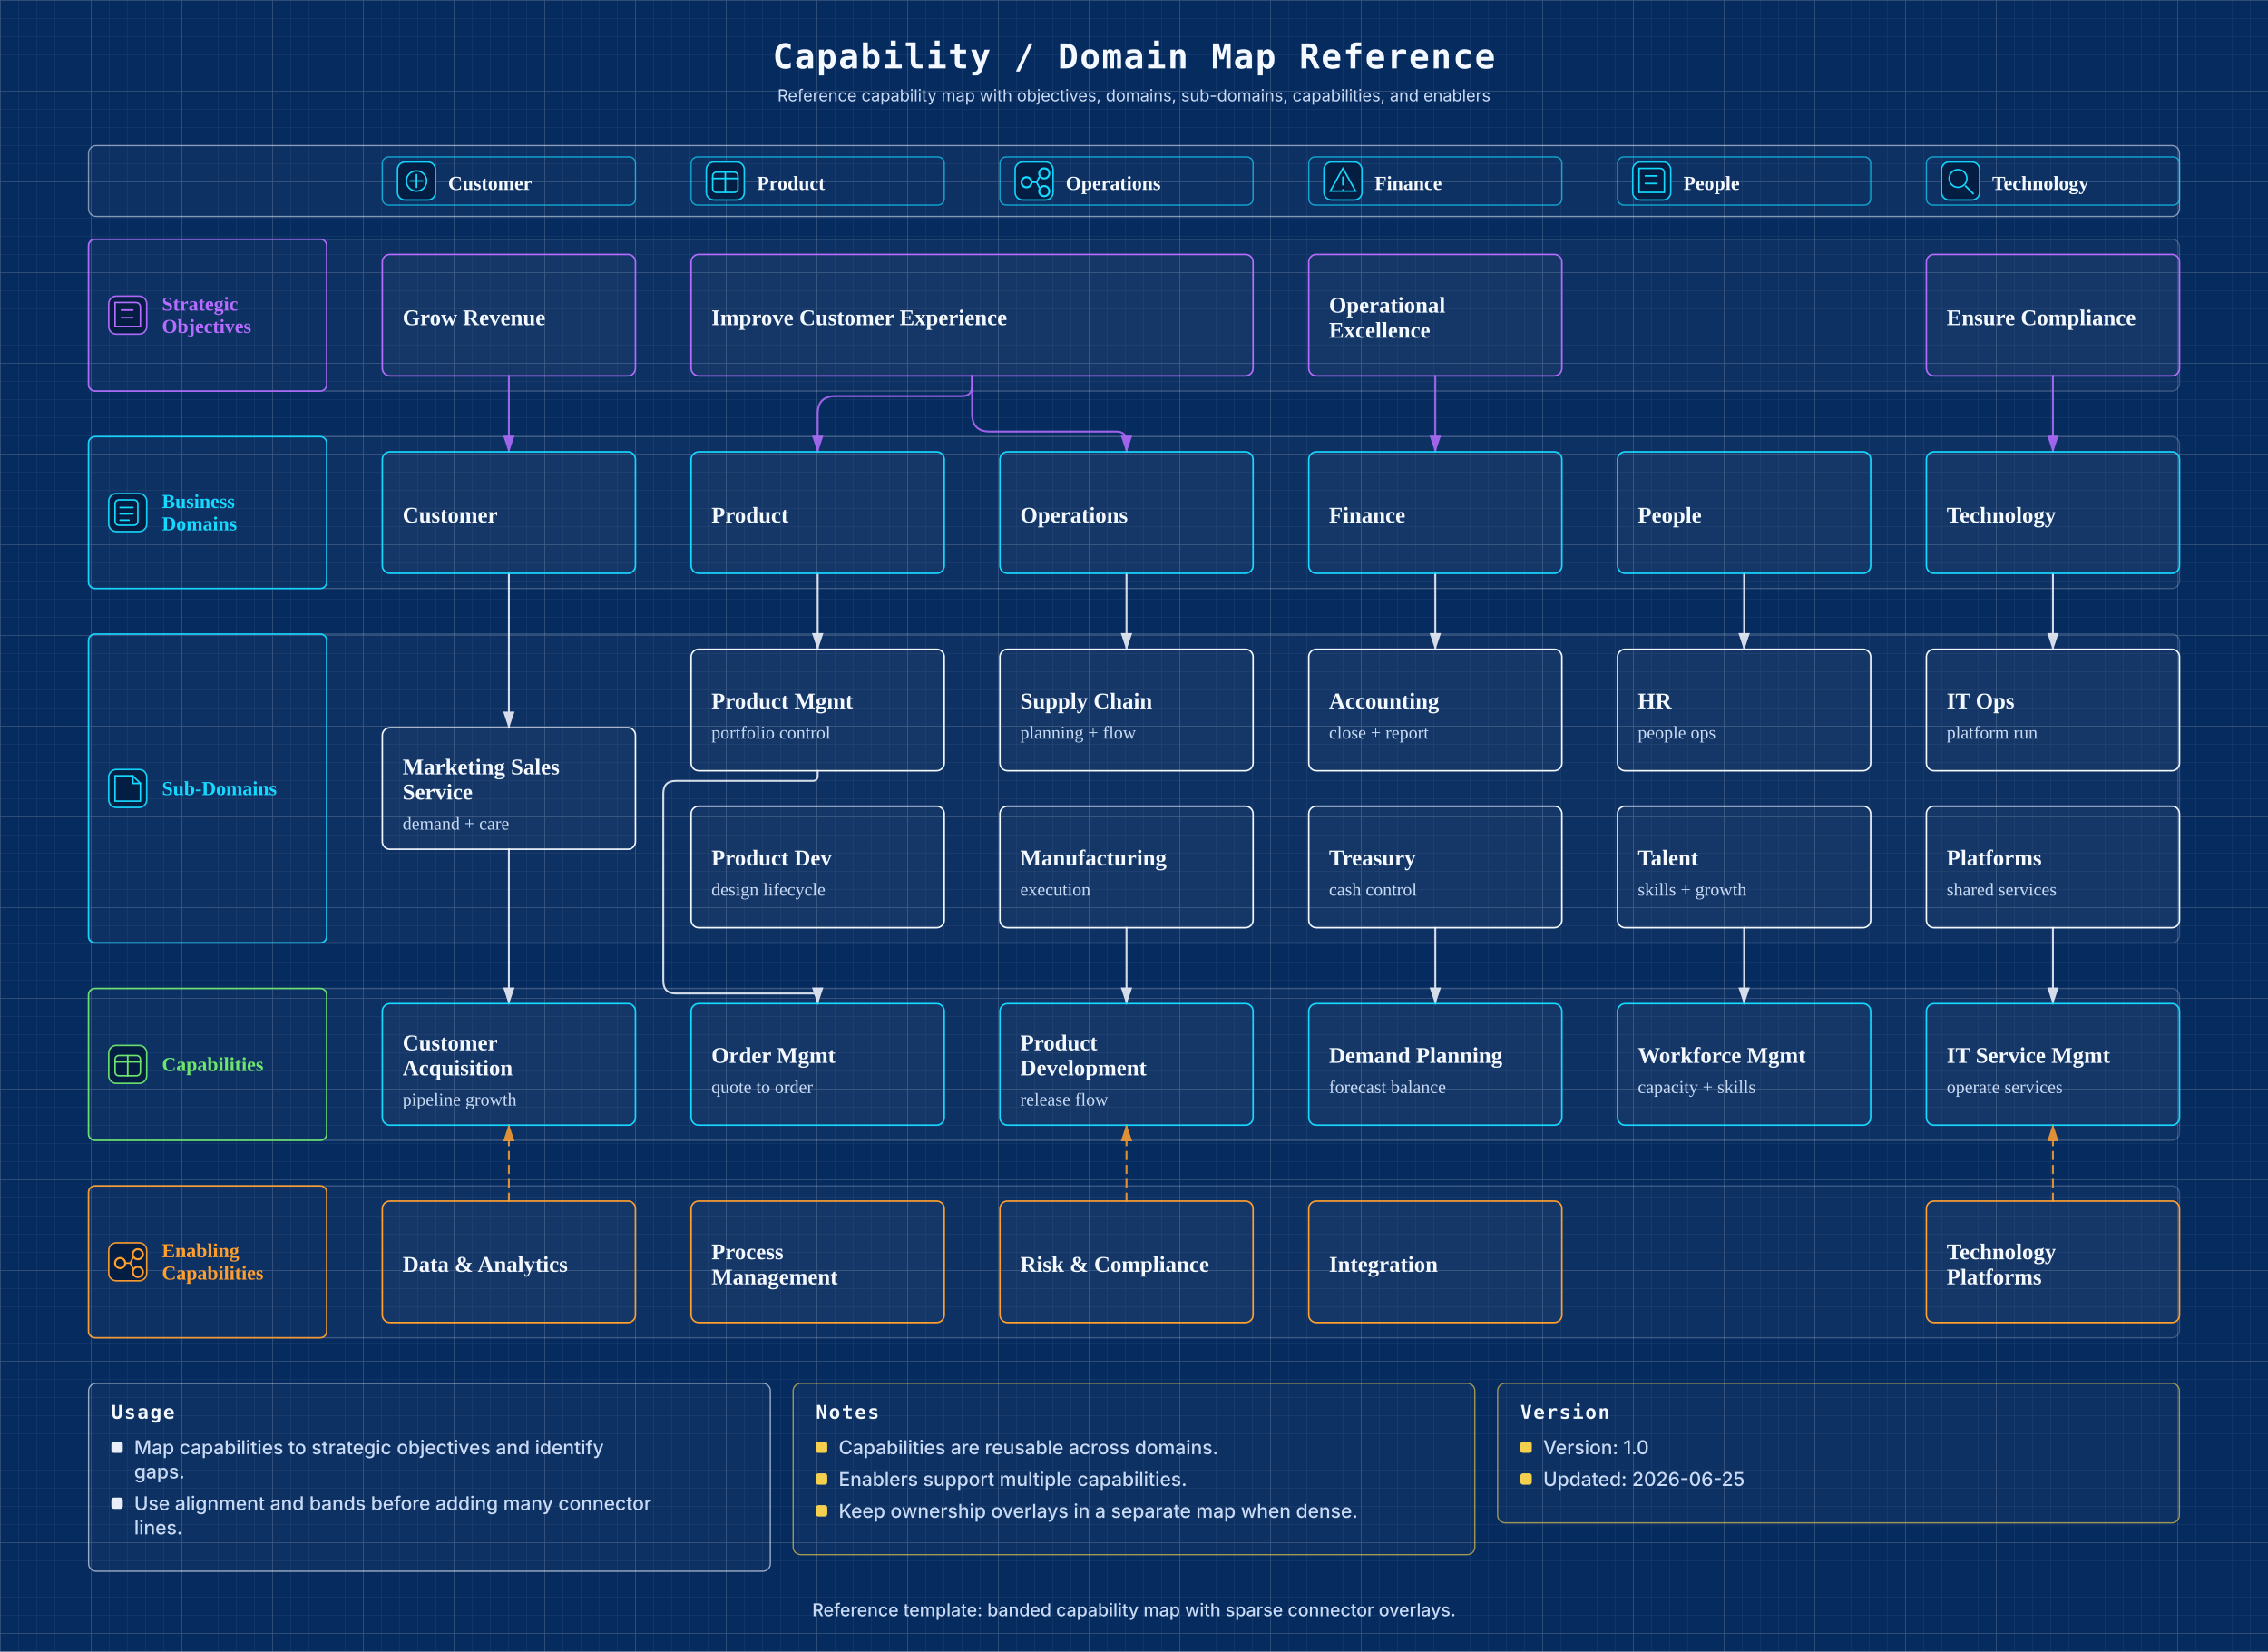
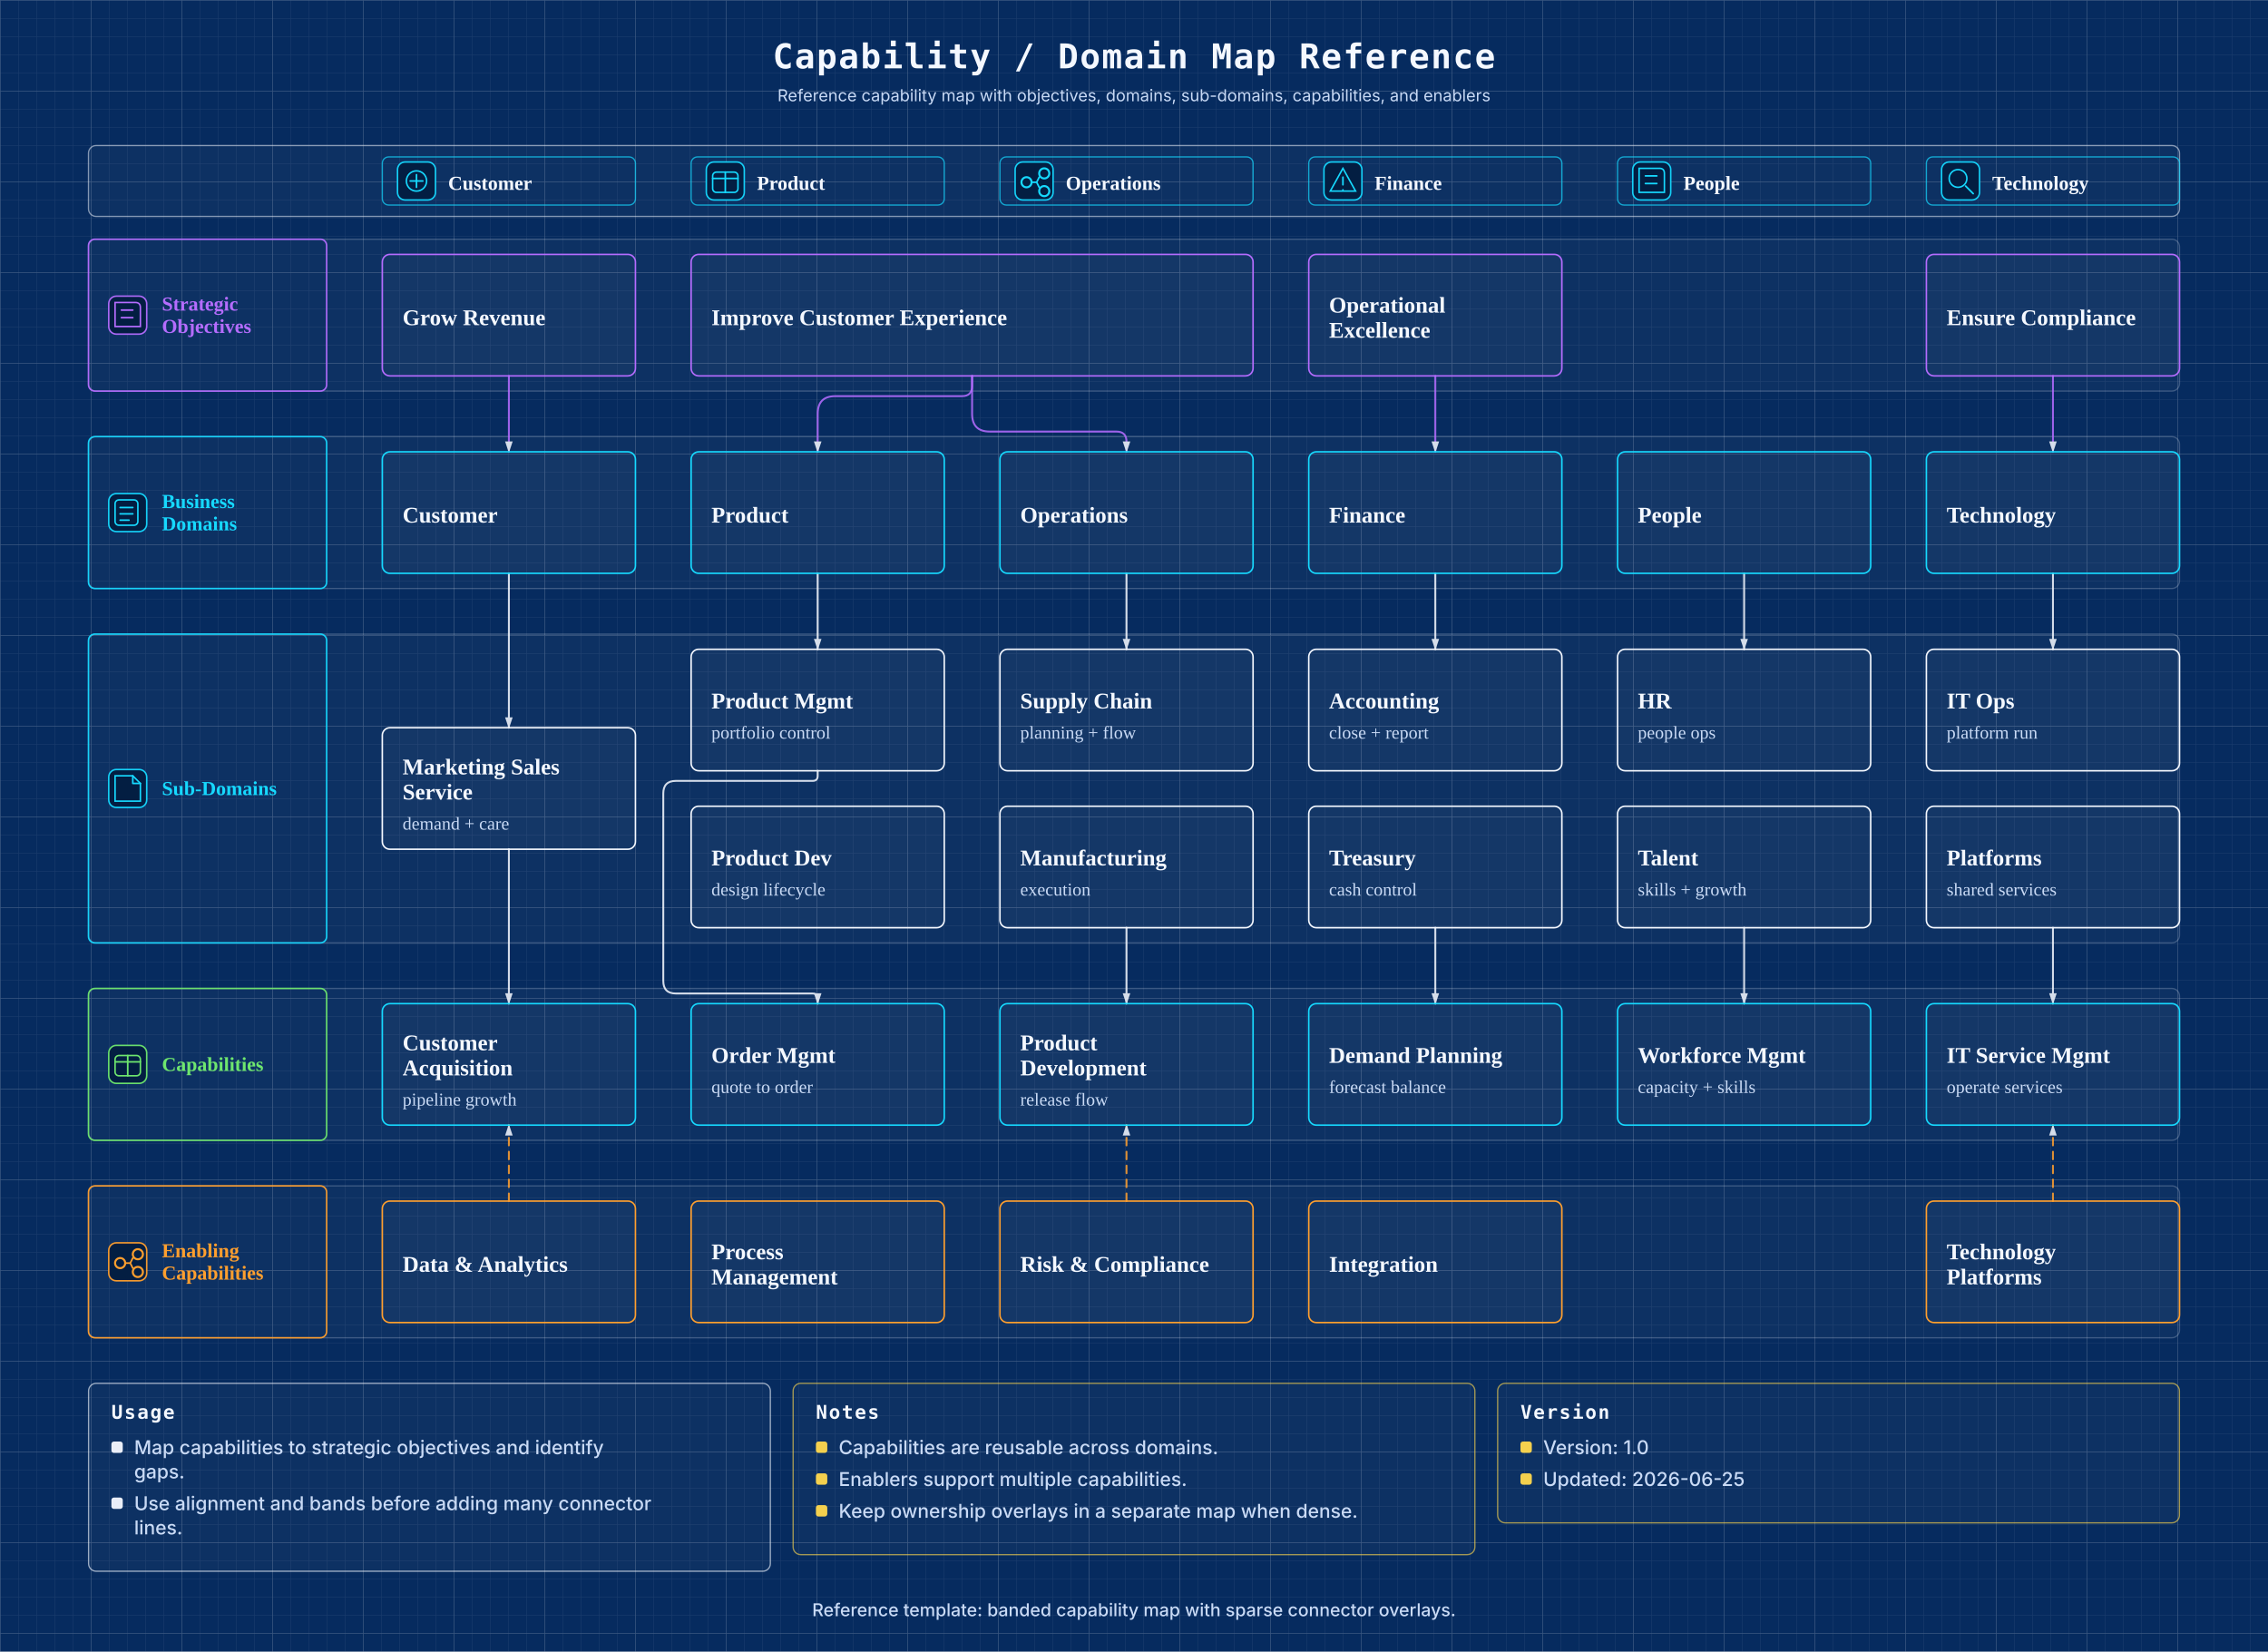
<svg xmlns="http://www.w3.org/2000/svg" width="1792" height="1305" viewBox="0 0 1792 1305" role="img" aria-label="Capability / Domain Map Reference" data-style="accent-blueprint" data-diagram-type="capability_domain_map">
  <defs>
    <pattern id="blueprint-grid-small" width="14.34" height="14.34" patternUnits="userSpaceOnUse">
      <path d="M 14.34 0 H 0 V 14.34" fill="none" stroke="#FFFFFF" stroke-opacity="0.08" stroke-width="0.84" />
    </pattern>
    <pattern id="blueprint-grid" width="71.68" height="71.68" patternUnits="userSpaceOnUse">
      <rect width="71.68" height="71.68" fill="url(#blueprint-grid-small)" />
      <path d="M 71.68 0 H 0 V 71.68" fill="none" stroke="#FFFFFF" stroke-opacity="0.14" stroke-width="1.19" />
    </pattern>
-     <marker id="arrow" markerWidth="10" markerHeight="10" refX="8.5" refY="3" orient="auto" markerUnits="strokeWidth">
-       <path d="M0,0 L0,6 L9,3 z" fill="context-stroke" />
+     <marker id="arrow" markerWidth="9" markerHeight="9" refX="8.2" refY="3" orient="auto" markerUnits="userSpaceOnUse">
+       <path d="M0,0 L0,6 L9,3 z" fill="#F4F8FF" />
    </marker>
-     <marker id="arrow-fanout" markerWidth="10" markerHeight="10" refX="8.5" refY="3" orient="auto" markerUnits="strokeWidth">
-       <path d="M0,0 L0,6 L9,3 z" fill="context-stroke" />
+     <marker id="arrow-fanout" markerWidth="9" markerHeight="9" refX="8.2" refY="3" orient="auto" markerUnits="userSpaceOnUse">
+       <path d="M0,0 L0,6 L9,3 z" fill="#FF9F2E" />
    </marker>
-     <marker id="arrow-fanin" markerWidth="10" markerHeight="10" refX="8.5" refY="3" orient="auto" markerUnits="strokeWidth">
-       <path d="M0,0 L0,6 L9,3 z" fill="context-stroke" />
+     <marker id="arrow-fanin" markerWidth="9" markerHeight="9" refX="8.2" refY="3" orient="auto" markerUnits="userSpaceOnUse">
+       <path d="M0,0 L0,6 L9,3 z" fill="#6EE66E" />
    </marker>
    <style>
-     [data-style="accent-blueprint"] .title{font:700 27px IBM Plex Mono,JetBrains Mono,Consolas,monospace;fill:#F4F8FF;letter-spacing:.04em;text-transform:uppercase}
-     [data-style="accent-blueprint"] .subtitle{font:400 13px IBM Plex Sans,Inter,Roboto Condensed,DIN,Segoe UI,Aptos,Arial,sans-serif;fill:#C9DAF5}
-     [data-style="accent-blueprint"] .group-label{font:700 15px IBM Plex Mono,JetBrains Mono,Consolas,monospace;fill:#C9DAF5;letter-spacing:.08em;text-transform:uppercase}
-     [data-style="accent-blueprint"] .card-title{font:700 17px IBM Plex Sans,Inter,Roboto Condensed,DIN,Segoe UI,Aptos,Arial,sans-serif;fill:#F4F8FF}
-     [data-style="accent-blueprint"] .card-sub{font:500 13px IBM Plex Sans,Inter,Roboto Condensed,DIN,Segoe UI,Aptos,Arial,sans-serif;fill:#C9DAF5}
-     [data-style="accent-blueprint"] .edge{fill:none;stroke:#F4F8FF;stroke-width:1.5;stroke-linecap:round;stroke-linejoin:round;opacity:0.88}
-     [data-style="accent-blueprint"] .fanout{stroke:#FF9F2E;opacity:0.9}
-     [data-style="accent-blueprint"] .fanin{stroke:#6EE66E;opacity:0.9}
-     [data-style="accent-blueprint"] .route-shared{marker-end:none}
-     [data-style="accent-blueprint"] .edge-dashed{stroke-dasharray:6 5;opacity:0.68}
-     [data-style="accent-blueprint"] .note{font:500 14px IBM Plex Sans,Inter,Roboto Condensed,DIN,Segoe UI,Aptos,Arial,sans-serif;fill:#C9DAF5}
-     [data-style="accent-blueprint"] .mono{font-family:IBM Plex Mono,JetBrains Mono,Consolas,monospace}
-     [data-style="accent-blueprint"] .table-header{font:700 15.5px IBM Plex Mono,JetBrains Mono,Consolas,monospace;fill:#F4F8FF;letter-spacing:.08em;text-transform:uppercase}
-     [data-style="accent-blueprint"] .table-cell{font:500 17px IBM Plex Sans,Inter,Roboto Condensed,DIN,Segoe UI,Aptos,Arial,sans-serif;fill:#F4F8FF}
-     [data-style="accent-blueprint"] .table-cell-secondary{font:500 17px IBM Plex Sans,Inter,Roboto Condensed,DIN,Segoe UI,Aptos,Arial,sans-serif;fill:#C9DAF5}
-     [data-style="accent-blueprint"] .info-panel-title{font:700 15px IBM Plex Mono,JetBrains Mono,Consolas,monospace;fill:#F4F8FF;letter-spacing:.08em;text-transform:uppercase}
-     [data-style="accent-blueprint"] .info-panel-item{font:500 14px IBM Plex Sans,Inter,Roboto Condensed,DIN,Segoe UI,Aptos,Arial,sans-serif;fill:#C9DAF5}
-     [data-style="accent-blueprint"] .tree-level-label{font:700 15px IBM Plex Mono,JetBrains Mono,Consolas,monospace;fill:#C9DAF5;letter-spacing:.08em;text-transform:uppercase}
-     [data-style="accent-blueprint"] .hub-label{font:700 15px IBM Plex Mono,JetBrains Mono,Consolas,monospace;fill:#C9DAF5;letter-spacing:.08em;text-transform:uppercase}
-     [data-style="accent-blueprint"] .icon-line{fill:none;stroke-width:1.3;stroke-linecap:round;stroke-linejoin:round}
+     [data-style=accent-blueprint] .title{font:700 27px IBM Plex Mono,JetBrains Mono,Consolas,monospace;fill:#F4F8FF;letter-spacing:.04em;text-transform:uppercase}
+     [data-style=accent-blueprint] .subtitle{font:400 13px IBM Plex Sans,Inter,Roboto Condensed,DIN,Segoe UI,Aptos,Arial,sans-serif;fill:#C9DAF5}
+     [data-style=accent-blueprint] .group-label{font:700 15px IBM Plex Mono,JetBrains Mono,Consolas,monospace;fill:#C9DAF5;letter-spacing:.08em;text-transform:uppercase}
+     [data-style=accent-blueprint] .card-title{font:700 17px IBM Plex Sans,Inter,Roboto Condensed,DIN,Segoe UI,Aptos,Arial,sans-serif;fill:#F4F8FF}
+     [data-style=accent-blueprint] .card-sub{font:500 13px IBM Plex Sans,Inter,Roboto Condensed,DIN,Segoe UI,Aptos,Arial,sans-serif;fill:#C9DAF5}
+     [data-style=accent-blueprint] .edge{fill:none;stroke:#F4F8FF;stroke-width:1.5;stroke-linecap:round;stroke-linejoin:round;opacity:0.88}
+     [data-style=accent-blueprint] .fanout{stroke:#FF9F2E;opacity:0.9}
+     [data-style=accent-blueprint] .fanin{stroke:#6EE66E;opacity:0.9}
+     [data-style=accent-blueprint] .route-shared{marker-end:none}
+     [data-style=accent-blueprint] .edge-dashed{stroke-dasharray:6 5;opacity:0.68}
+     [data-style=accent-blueprint] .note{font:500 14px IBM Plex Sans,Inter,Roboto Condensed,DIN,Segoe UI,Aptos,Arial,sans-serif;fill:#C9DAF5}
+     [data-style=accent-blueprint] .mono{font-family:IBM Plex Mono,JetBrains Mono,Consolas,monospace}
+     [data-style=accent-blueprint] .table-header{font:700 15.5px IBM Plex Mono,JetBrains Mono,Consolas,monospace;fill:#F4F8FF;letter-spacing:.08em;text-transform:uppercase}
+     [data-style=accent-blueprint] .table-cell{font:500 17px IBM Plex Sans,Inter,Roboto Condensed,DIN,Segoe UI,Aptos,Arial,sans-serif;fill:#F4F8FF}
+     [data-style=accent-blueprint] .table-cell-secondary{font:500 17px IBM Plex Sans,Inter,Roboto Condensed,DIN,Segoe UI,Aptos,Arial,sans-serif;fill:#C9DAF5}
+     [data-style=accent-blueprint] .info-panel-title{font:700 15px IBM Plex Mono,JetBrains Mono,Consolas,monospace;fill:#F4F8FF;letter-spacing:.08em;text-transform:uppercase}
+     [data-style=accent-blueprint] .info-panel-item{font:500 14px IBM Plex Sans,Inter,Roboto Condensed,DIN,Segoe UI,Aptos,Arial,sans-serif;fill:#C9DAF5}
+     [data-style=accent-blueprint] .tree-level-label{font:700 15px IBM Plex Mono,JetBrains Mono,Consolas,monospace;fill:#C9DAF5;letter-spacing:.08em;text-transform:uppercase}
+     [data-style=accent-blueprint] .hub-label{font:700 15px IBM Plex Mono,JetBrains Mono,Consolas,monospace;fill:#C9DAF5;letter-spacing:.08em;text-transform:uppercase}
+     [data-style=accent-blueprint] .icon-line{fill:none;stroke-width:1.3;stroke-linecap:round;stroke-linejoin:round}
  </style>
  </defs>
  <rect x="0" y="0" width="1792" height="1305" rx="0" fill="#062B5F" />
  <rect x="0" y="0" width="1792" height="1305" rx="0" fill="url(#blueprint-grid)" opacity="1" />
  <text x="896.0" y="54" text-anchor="middle" class="title">Capability / Domain Map Reference</text>
  <text x="896.0" y="80.0" text-anchor="middle" class="subtitle">Reference capability map with objectives, domains, sub-domains, capabilities, and enablers</text>
  <rect x="69.92" y="115" width="1652.16" height="56.0" rx="6" fill="#FFFFFF" fill-opacity="0.03" stroke="#F4F8FF" stroke-opacity="0.52" stroke-width="1" />
  <rect x="302.08" y="124" width="200.0" height="38.0" rx="5" fill="none" stroke="#16D9FF" stroke-opacity="0.7" stroke-width="1" />
  <g class="capability-column-icon capability-header-icon" data-kind="object">
    <rect x="314.08" y="128" width="30" height="30" rx="6" fill="#031E42" stroke="#16D9FF" stroke-width="1.2" stroke-opacity="0.95" />
    <circle cx="329.08" cy="143" r="8" fill="none" stroke="#16D9FF" stroke-width="1.2" />
    <path d="M324.08,143 H334.08 M329.08,138 V148" class="icon-line" stroke="#16D9FF" />
  </g>
  <text x="354.08" y="150" text-anchor="start" class="capability-column-label" style="font-size:15.7px;font-weight:700;fill:#F4F8FF">Customer</text>
  <rect x="546.08" y="124" width="200.0" height="38.0" rx="5" fill="none" stroke="#16D9FF" stroke-opacity="0.7" stroke-width="1" />
  <g class="capability-column-icon capability-header-icon" data-kind="package">
    <rect x="558.08" y="128" width="30" height="30" rx="6" fill="#031E42" stroke="#16D9FF" stroke-width="1.2" stroke-opacity="0.95" />
    <rect x="563.08" y="136" width="20" height="16" rx="3" fill="none" stroke="#16D9FF" stroke-width="1.2" />
    <path d="M563.08,141 H583.08 M573.08,136 V152" class="icon-line" stroke="#16D9FF" />
  </g>
  <text x="598.08" y="150" text-anchor="start" class="capability-column-label" style="font-size:15.7px;font-weight:700;fill:#F4F8FF">Product</text>
  <rect x="790.08" y="124" width="200.0" height="38.0" rx="5" fill="none" stroke="#16D9FF" stroke-opacity="0.7" stroke-width="1" />
  <g class="capability-column-icon capability-header-icon" data-kind="process">
    <rect x="802.08" y="128" width="30" height="30" rx="6" fill="#031E42" stroke="#16D9FF" stroke-width="1.2" stroke-opacity="0.95" />
    <circle cx="811.08" cy="144" r="4" fill="none" stroke="#16D9FF" stroke-width="1.6" />
    <circle cx="825.08" cy="137" r="4" fill="none" stroke="#16D9FF" stroke-width="1.6" />
    <circle cx="825.08" cy="151" r="4" fill="none" stroke="#16D9FF" stroke-width="1.6" />
    <path d="M815.08,144 H819.08 M821.08,140 L819.08,144 L821.08,148" class="icon-line" stroke="#16D9FF" />
  </g>
  <text x="842.08" y="150" text-anchor="start" class="capability-column-label" style="font-size:15.7px;font-weight:700;fill:#F4F8FF">Operations</text>
  <rect x="1034.08" y="124" width="200.0" height="38.0" rx="5" fill="none" stroke="#16D9FF" stroke-opacity="0.7" stroke-width="1" />
  <g class="capability-column-icon capability-header-icon" data-kind="registry">
    <rect x="1046.08" y="128" width="30" height="30" rx="6" fill="#031E42" stroke="#16D9FF" stroke-width="1.2" stroke-opacity="0.95" />
    <path d="M1061.08,133 L1071.08,151 H1051.08 Z" fill="none" stroke="#16D9FF" stroke-width="1.2" />
    <path d="M1061.08,140 V146 M1061.08,150 V150" class="icon-line" stroke="#16D9FF" />
  </g>
  <text x="1086.08" y="150" text-anchor="start" class="capability-column-label" style="font-size:15.7px;font-weight:700;fill:#F4F8FF">Finance</text>
  <rect x="1278.08" y="124" width="200.0" height="38.0" rx="5" fill="none" stroke="#16D9FF" stroke-opacity="0.7" stroke-width="1" />
  <g class="capability-column-icon capability-header-icon" data-kind="glossary">
    <rect x="1290.08" y="128" width="30" height="30" rx="6" fill="#031E42" stroke="#16D9FF" stroke-width="1.2" stroke-opacity="0.95" />
    <path d="M1295.08,133 H1311.08 Q1315.08,133 1315.08,137 V152 H1295.08 Z" fill="none" stroke="#16D9FF" stroke-width="1.2" />
    <path d="M1300.08,139 H1309.08 M1300.08,145 H1309.08" class="icon-line" stroke="#16D9FF" />
  </g>
  <text x="1330.08" y="150" text-anchor="start" class="capability-column-label" style="font-size:15.7px;font-weight:700;fill:#F4F8FF">People</text>
  <rect x="1522.08" y="124" width="200.0" height="38.0" rx="5" fill="none" stroke="#16D9FF" stroke-opacity="0.7" stroke-width="1" />
  <g class="capability-column-icon capability-header-icon" data-kind="query">
    <rect x="1534.08" y="128" width="30" height="30" rx="6" fill="#031E42" stroke="#16D9FF" stroke-width="1.2" stroke-opacity="0.95" />
    <circle cx="1547.08" cy="141" r="7" fill="none" stroke="#16D9FF" stroke-width="1.2" />
    <path d="M1553.08,147 L1559.08,153" class="icon-line" stroke="#16D9FF" />
  </g>
  <text x="1574.08" y="150" text-anchor="start" class="capability-column-label" style="font-size:15.7px;font-weight:700;fill:#F4F8FF">Technology</text>
  <rect x="69.92" y="189.0" width="1652.16" height="120.0" rx="6" fill="#FFFFFF" fill-opacity="0.03" stroke="#F4F8FF" stroke-opacity="0.22" stroke-width="1" />
  <rect x="69.92" y="189.0" width="188.16" height="120.0" rx="5" fill="none" stroke="#B56CFF" stroke-width="1.2" stroke-opacity="0.95" />
  <g class="capability-level-icon capability-header-icon" data-kind="glossary">
    <rect x="85.92" y="234.0" width="30" height="30" rx="6" fill="#031E42" stroke="#B56CFF" stroke-width="1.2" stroke-opacity="0.95" />
    <path d="M90.92,239.0 H106.92 Q110.92,239.0 110.92,243.0 V258.0 H90.92 Z" fill="none" stroke="#B56CFF" stroke-width="1.2" />
    <path d="M95.92,245.0 H104.92 M95.92,251.0 H104.92" class="icon-line" stroke="#B56CFF" />
  </g>
  <text x="127.92" y="245.39" text-anchor="start" class="capability-level-label" style="font-size:15.7px;font-weight:700;fill:#B56CFF">Strategic</text>
  <text x="127.92" y="263.05" text-anchor="start" class="capability-level-label" style="font-size:15.7px;font-weight:700;fill:#B56CFF">Objectives</text>
  <rect x="69.92" y="345.0" width="1652.16" height="120.0" rx="6" fill="#FFFFFF" fill-opacity="0.03" stroke="#F4F8FF" stroke-opacity="0.22" stroke-width="1" />
  <rect x="69.92" y="345.0" width="188.16" height="120.0" rx="5" fill="none" stroke="#16D9FF" stroke-width="1.2" stroke-opacity="0.95" />
  <g class="capability-level-icon capability-header-icon" data-kind="index">
    <rect x="85.92" y="390.0" width="30" height="30" rx="6" fill="#031E42" stroke="#16D9FF" stroke-width="1.2" stroke-opacity="0.95" />
    <rect x="90.92" y="395.0" width="18" height="20" rx="3" fill="none" stroke="#16D9FF" stroke-width="1.2" />
    <path d="M94.92,401.0 H104.92 M94.92,406.0 H104.92 M94.92,411.0 H101.92" class="icon-line" stroke="#16D9FF" />
  </g>
  <text x="127.92" y="401.39" text-anchor="start" class="capability-level-label" style="font-size:15.7px;font-weight:700;fill:#16D9FF">Business</text>
  <text x="127.92" y="419.05" text-anchor="start" class="capability-level-label" style="font-size:15.7px;font-weight:700;fill:#16D9FF">Domains</text>
  <rect x="69.92" y="501.0" width="1652.16" height="244.0" rx="6" fill="#FFFFFF" fill-opacity="0.03" stroke="#F4F8FF" stroke-opacity="0.22" stroke-width="1" />
  <rect x="69.92" y="501.0" width="188.16" height="244.0" rx="5" fill="none" stroke="#16D9FF" stroke-width="1.2" stroke-opacity="0.95" />
  <g class="capability-level-icon capability-header-icon" data-kind="source">
    <rect x="85.92" y="608.0" width="30" height="30" rx="6" fill="#031E42" stroke="#16D9FF" stroke-width="1.2" stroke-opacity="0.95" />
    <path d="M90.92,613.0 H104.92 L110.92,619.0 V633.0 H90.92 Z" fill="none" stroke="#16D9FF" stroke-width="1.2" />
    <path d="M104.92,613.0 V619.0 H110.92" class="icon-line" stroke="#16D9FF" />
  </g>
  <text x="127.92" y="628.22" text-anchor="start" class="capability-level-label" style="font-size:15.7px;font-weight:700;fill:#16D9FF">Sub-Domains</text>
  <rect x="69.92" y="781.0" width="1652.16" height="120.0" rx="6" fill="#FFFFFF" fill-opacity="0.03" stroke="#F4F8FF" stroke-opacity="0.22" stroke-width="1" />
  <rect x="69.92" y="781.0" width="188.16" height="120.0" rx="5" fill="none" stroke="#6EE66E" stroke-width="1.2" stroke-opacity="0.95" />
  <g class="capability-level-icon capability-header-icon" data-kind="capability">
    <rect x="85.92" y="826.0" width="30" height="30" rx="6" fill="#031E42" stroke="#6EE66E" stroke-width="1.2" stroke-opacity="0.95" />
    <rect x="90.92" y="834.0" width="20" height="16" rx="3" fill="none" stroke="#6EE66E" stroke-width="1.2" />
    <path d="M90.92,839.0 H110.92 M100.92,834.0 V850.0" class="icon-line" stroke="#6EE66E" />
  </g>
  <text x="127.92" y="846.22" text-anchor="start" class="capability-level-label" style="font-size:15.7px;font-weight:700;fill:#6EE66E">Capabilities</text>
  <rect x="69.92" y="937.0" width="1652.16" height="120.0" rx="6" fill="#FFFFFF" fill-opacity="0.03" stroke="#F4F8FF" stroke-opacity="0.22" stroke-width="1" />
  <rect x="69.92" y="937.0" width="188.16" height="120.0" rx="5" fill="none" stroke="#FF9F2E" stroke-width="1.2" stroke-opacity="0.95" />
  <g class="capability-level-icon capability-header-icon" data-kind="process">
    <rect x="85.92" y="982.0" width="30" height="30" rx="6" fill="#031E42" stroke="#FF9F2E" stroke-width="1.2" stroke-opacity="0.95" />
    <circle cx="94.92" cy="998.0" r="4" fill="none" stroke="#FF9F2E" stroke-width="1.6" />
    <circle cx="108.92" cy="991.0" r="4" fill="none" stroke="#FF9F2E" stroke-width="1.6" />
    <circle cx="108.92" cy="1005.0" r="4" fill="none" stroke="#FF9F2E" stroke-width="1.6" />
    <path d="M98.92,998.0 H102.92 M104.92,994.0 L102.92,998.0 L104.92,1002.0" class="icon-line" stroke="#FF9F2E" />
  </g>
  <text x="127.92" y="993.39" text-anchor="start" class="capability-level-label" style="font-size:15.7px;font-weight:700;fill:#FF9F2E">Enabling</text>
  <text x="127.92" y="1011.05" text-anchor="start" class="capability-level-label" style="font-size:15.7px;font-weight:700;fill:#FF9F2E">Capabilities</text>
-   <path d="M 402.08 297.0 L 402.08 357.0" class="edge capability-map-link" marker-end="url(#arrow)" style="stroke:#B56CFF;opacity:0.86" data-from="grow_revenue" data-to="customer_domain" data-relation="guides" data-lane-shift="0" />
-   <path d="M 768.08 297.0 L 768.08 305.0 Q 768.08 313.0 760.08 313.0 L 660.08 313.0 Q 646.08 313.0 646.08 327.0 L 646.08 357.0" class="edge capability-map-link" marker-end="url(#arrow)" style="stroke:#B56CFF;opacity:0.86" data-from="customer_experience" data-to="product_domain" data-relation="guides" data-lane-shift="-14" />
-   <path d="M 768.08 297.0 L 768.08 327.0 Q 768.08 341.0 782.08 341.0 L 882.08 341.0 Q 890.08 341.0 890.08 349.0 L 890.08 357.0" class="edge capability-map-link" marker-end="url(#arrow)" style="stroke:#B56CFF;opacity:0.86" data-from="customer_experience" data-to="operations_domain" data-relation="guides" data-lane-shift="14" />
-   <path d="M 1134.08 297.0 L 1134.08 357.0" class="edge capability-map-link" marker-end="url(#arrow)" style="stroke:#B56CFF;opacity:0.86" data-from="operational_excellence" data-to="finance_domain" data-relation="guides" data-lane-shift="-16" />
-   <path d="M 1622.08 297.0 L 1622.08 357.0" class="edge capability-map-link" marker-end="url(#arrow)" style="stroke:#B56CFF;opacity:0.86" data-from="compliance_objective" data-to="technology_domain" data-relation="guides" data-lane-shift="16" />
-   <path d="M 402.08 453.0 L 402.08 575.0" class="edge capability-map-link" marker-end="url(#arrow)" style="stroke:#F4F8FF;opacity:0.86" data-from="customer_domain" data-to="marketing_sales" data-relation="contains" data-lane-shift="0" />
-   <path d="M 646.08 453.0 L 646.08 513.0" class="edge capability-map-link" marker-end="url(#arrow)" style="stroke:#F4F8FF;opacity:0.86" data-from="product_domain" data-to="product_management" data-relation="contains" data-lane-shift="0" />
-   <path d="M 890.08 453.0 L 890.08 513.0" class="edge capability-map-link" marker-end="url(#arrow)" style="stroke:#F4F8FF;opacity:0.86" data-from="operations_domain" data-to="supply_chain" data-relation="contains" data-lane-shift="-14" />
-   <path d="M 1134.08 453.0 L 1134.08 513.0" class="edge capability-map-link" marker-end="url(#arrow)" style="stroke:#F4F8FF;opacity:0.86" data-from="finance_domain" data-to="accounting" data-relation="contains" data-lane-shift="14" />
-   <path d="M 1378.08 453.0 L 1378.08 513.0" class="edge capability-map-link" marker-end="url(#arrow)" style="stroke:#F4F8FF;opacity:0.86" data-from="people_domain" data-to="hr" data-relation="contains" data-lane-shift="-16" />
-   <path d="M 1622.08 453.0 L 1622.08 513.0" class="edge capability-map-link" marker-end="url(#arrow)" style="stroke:#F4F8FF;opacity:0.86" data-from="technology_domain" data-to="it_ops" data-relation="contains" data-lane-shift="16" />
-   <path d="M 402.08 671.0 L 402.08 793.0" class="edge capability-map-link" marker-end="url(#arrow)" style="stroke:#F4F8FF;opacity:0.86" data-from="marketing_sales" data-to="customer_acquisition" data-relation="contains" data-lane-shift="0" />
-   <path d="M 646.08 609.0 L 646.08 613.0 Q 646.08 617.0 642.08 617.0 L 534.08 617.0 Q 524.08 617.0 524.08 627.0 L 524.08 775.0 Q 524.08 785.0 534.08 785.0 L 642.08 785.0 Q 646.08 785.0 646.08 789.0 L 646.08 793.0" class="edge capability-map-link" marker-end="url(#arrow)" style="stroke:#F4F8FF;opacity:0.86" data-from="product_management" data-to="order_mgmt" data-relation="contains" data-lane-shift="0" data-corridor-x="524.1" />
-   <path d="M 890.08 733.0 L 890.08 793.0" class="edge capability-map-link" marker-end="url(#arrow)" style="stroke:#F4F8FF;opacity:0.86" data-from="manufacturing" data-to="product_development" data-relation="contains" data-lane-shift="0" />
-   <path d="M 1134.08 733.0 L 1134.08 793.0" class="edge capability-map-link" marker-end="url(#arrow)" style="stroke:#F4F8FF;opacity:0.86" data-from="treasury" data-to="demand_planning" data-relation="contains" data-lane-shift="-14" />
-   <path d="M 1378.08 733.0 L 1378.08 793.0" class="edge capability-map-link" marker-end="url(#arrow)" style="stroke:#F4F8FF;opacity:0.86" data-from="talent" data-to="workforce_mgmt" data-relation="contains" data-lane-shift="14" />
-   <path d="M 1622.08 733.0 L 1622.08 793.0" class="edge capability-map-link" marker-end="url(#arrow)" style="stroke:#F4F8FF;opacity:0.86" data-from="platforms" data-to="it_service_mgmt" data-relation="contains" data-lane-shift="-16" />
-   <path d="M 402.08 949.0 L 402.08 889.0" class="edge capability-map-link" marker-end="url(#arrow)" style="stroke:#FF9F2E;opacity:0.86" stroke-dasharray="6 5" data-from="data_analytics" data-to="customer_acquisition" data-relation="supports" data-lane-shift="0" />
-   <path d="M 890.08 949.0 L 890.08 889.0" class="edge capability-map-link" marker-end="url(#arrow)" style="stroke:#FF9F2E;opacity:0.86" stroke-dasharray="6 5" data-from="risk_compliance" data-to="product_development" data-relation="supports" data-lane-shift="-14" />
-   <path d="M 1622.08 949.0 L 1622.08 889.0" class="edge capability-map-link" marker-end="url(#arrow)" style="stroke:#FF9F2E;opacity:0.86" stroke-dasharray="6 5" data-from="technology_platforms" data-to="it_service_mgmt" data-relation="supports" data-lane-shift="14" />
+   <path d="M 402.08 297.0 L 402.08 357.0" class="edge capability-map-link" fill="none" marker-end="url(#arrow)" style="stroke:#B56CFF;opacity:0.86" data-from="grow_revenue" data-to="customer_domain" data-relation="guides" data-lane-shift="0" />
+   <path d="M 768.08 297.0 L 768.08 305.0 Q 768.08 313.0 760.08 313.0 L 660.08 313.0 Q 646.08 313.0 646.08 327.0 L 646.08 357.0" class="edge capability-map-link" fill="none" marker-end="url(#arrow)" style="stroke:#B56CFF;opacity:0.86" data-from="customer_experience" data-to="product_domain" data-relation="guides" data-lane-shift="-14" />
+   <path d="M 768.08 297.0 L 768.08 327.0 Q 768.08 341.0 782.08 341.0 L 882.08 341.0 Q 890.08 341.0 890.08 349.0 L 890.08 357.0" class="edge capability-map-link" fill="none" marker-end="url(#arrow)" style="stroke:#B56CFF;opacity:0.86" data-from="customer_experience" data-to="operations_domain" data-relation="guides" data-lane-shift="14" />
+   <path d="M 1134.08 297.0 L 1134.08 357.0" class="edge capability-map-link" fill="none" marker-end="url(#arrow)" style="stroke:#B56CFF;opacity:0.86" data-from="operational_excellence" data-to="finance_domain" data-relation="guides" data-lane-shift="-16" />
+   <path d="M 1622.08 297.0 L 1622.08 357.0" class="edge capability-map-link" fill="none" marker-end="url(#arrow)" style="stroke:#B56CFF;opacity:0.86" data-from="compliance_objective" data-to="technology_domain" data-relation="guides" data-lane-shift="16" />
+   <path d="M 402.08 453.0 L 402.08 575.0" class="edge capability-map-link" fill="none" marker-end="url(#arrow)" style="stroke:#F4F8FF;opacity:0.86" data-from="customer_domain" data-to="marketing_sales" data-relation="contains" data-lane-shift="0" />
+   <path d="M 646.08 453.0 L 646.08 513.0" class="edge capability-map-link" fill="none" marker-end="url(#arrow)" style="stroke:#F4F8FF;opacity:0.86" data-from="product_domain" data-to="product_management" data-relation="contains" data-lane-shift="0" />
+   <path d="M 890.08 453.0 L 890.08 513.0" class="edge capability-map-link" fill="none" marker-end="url(#arrow)" style="stroke:#F4F8FF;opacity:0.86" data-from="operations_domain" data-to="supply_chain" data-relation="contains" data-lane-shift="-14" />
+   <path d="M 1134.08 453.0 L 1134.08 513.0" class="edge capability-map-link" fill="none" marker-end="url(#arrow)" style="stroke:#F4F8FF;opacity:0.86" data-from="finance_domain" data-to="accounting" data-relation="contains" data-lane-shift="14" />
+   <path d="M 1378.08 453.0 L 1378.08 513.0" class="edge capability-map-link" fill="none" marker-end="url(#arrow)" style="stroke:#F4F8FF;opacity:0.86" data-from="people_domain" data-to="hr" data-relation="contains" data-lane-shift="-16" />
+   <path d="M 1622.08 453.0 L 1622.08 513.0" class="edge capability-map-link" fill="none" marker-end="url(#arrow)" style="stroke:#F4F8FF;opacity:0.86" data-from="technology_domain" data-to="it_ops" data-relation="contains" data-lane-shift="16" />
+   <path d="M 402.08 671.0 L 402.08 793.0" class="edge capability-map-link" fill="none" marker-end="url(#arrow)" style="stroke:#F4F8FF;opacity:0.86" data-from="marketing_sales" data-to="customer_acquisition" data-relation="contains" data-lane-shift="0" />
+   <path d="M 646.08 609.0 L 646.08 613.0 Q 646.08 617.0 642.08 617.0 L 534.08 617.0 Q 524.08 617.0 524.08 627.0 L 524.08 775.0 Q 524.08 785.0 534.08 785.0 L 642.08 785.0 Q 646.08 785.0 646.08 789.0 L 646.08 793.0" class="edge capability-map-link" fill="none" marker-end="url(#arrow)" style="stroke:#F4F8FF;opacity:0.86" data-from="product_management" data-to="order_mgmt" data-relation="contains" data-lane-shift="0" data-corridor-x="524.1" />
+   <path d="M 890.08 733.0 L 890.08 793.0" class="edge capability-map-link" fill="none" marker-end="url(#arrow)" style="stroke:#F4F8FF;opacity:0.86" data-from="manufacturing" data-to="product_development" data-relation="contains" data-lane-shift="0" />
+   <path d="M 1134.08 733.0 L 1134.08 793.0" class="edge capability-map-link" fill="none" marker-end="url(#arrow)" style="stroke:#F4F8FF;opacity:0.86" data-from="treasury" data-to="demand_planning" data-relation="contains" data-lane-shift="-14" />
+   <path d="M 1378.08 733.0 L 1378.08 793.0" class="edge capability-map-link" fill="none" marker-end="url(#arrow)" style="stroke:#F4F8FF;opacity:0.86" data-from="talent" data-to="workforce_mgmt" data-relation="contains" data-lane-shift="14" />
+   <path d="M 1622.08 733.0 L 1622.08 793.0" class="edge capability-map-link" fill="none" marker-end="url(#arrow)" style="stroke:#F4F8FF;opacity:0.86" data-from="platforms" data-to="it_service_mgmt" data-relation="contains" data-lane-shift="-16" />
+   <path d="M 402.08 949.0 L 402.08 889.0" class="edge capability-map-link" fill="none" marker-end="url(#arrow)" style="stroke:#FF9F2E;opacity:0.86" stroke-dasharray="6 5" data-from="data_analytics" data-to="customer_acquisition" data-relation="supports" data-lane-shift="0" />
+   <path d="M 890.08 949.0 L 890.08 889.0" class="edge capability-map-link" fill="none" marker-end="url(#arrow)" style="stroke:#FF9F2E;opacity:0.86" stroke-dasharray="6 5" data-from="risk_compliance" data-to="product_development" data-relation="supports" data-lane-shift="-14" />
+   <path d="M 1622.08 949.0 L 1622.08 889.0" class="edge capability-map-link" fill="none" marker-end="url(#arrow)" style="stroke:#FF9F2E;opacity:0.86" stroke-dasharray="6 5" data-from="technology_platforms" data-to="it_service_mgmt" data-relation="supports" data-lane-shift="14" />
  <g id="capability-item-grow_revenue" class="capability-map-item card" data-kind="glossary">
    <rect x="302.08" y="201.0" width="200.0" height="96.0" rx="6.0" fill="#FFFFFF" fill-opacity="0.03" stroke="#B56CFF" stroke-width="1.2" />
    <text x="318.08" y="256.91" class="capability-title" style="font-size:17.8px;font-weight:700;fill:#F4F8FF">Grow Revenue</text>
  </g>
  <g id="capability-item-customer_experience" class="capability-map-item card" data-kind="glossary">
    <rect x="546.08" y="201.0" width="444.0" height="96.0" rx="6.0" fill="#FFFFFF" fill-opacity="0.03" stroke="#B56CFF" stroke-width="1.2" />
    <text x="562.08" y="256.91" class="capability-title" style="font-size:17.8px;font-weight:700;fill:#F4F8FF">Improve Customer Experience</text>
  </g>
  <g id="capability-item-operational_excellence" class="capability-map-item card" data-kind="glossary">
    <rect x="1034.08" y="201.0" width="200.0" height="96.0" rx="6.0" fill="#FFFFFF" fill-opacity="0.03" stroke="#B56CFF" stroke-width="1.2" />
    <text x="1050.08" y="247.0" class="capability-title" style="font-size:17.8px;font-weight:700;fill:#F4F8FF">Operational</text>
    <text x="1050.08" y="266.82" class="capability-title" style="font-size:17.8px;font-weight:700;fill:#F4F8FF">Excellence</text>
  </g>
  <g id="capability-item-compliance_objective" class="capability-map-item card" data-kind="glossary">
    <rect x="1522.08" y="201.0" width="200.0" height="96.0" rx="6.0" fill="#FFFFFF" fill-opacity="0.03" stroke="#B56CFF" stroke-width="1.2" />
    <text x="1538.08" y="256.91" class="capability-title" style="font-size:17.8px;font-weight:700;fill:#F4F8FF">Ensure Compliance</text>
  </g>
  <g id="capability-item-customer_domain" class="capability-map-item card" data-kind="index">
    <rect x="302.08" y="357.0" width="200.0" height="96.0" rx="6.0" fill="#FFFFFF" fill-opacity="0.03" stroke="#16D9FF" stroke-width="1.2" />
    <text x="318.08" y="412.91" class="capability-title" style="font-size:17.8px;font-weight:700;fill:#F4F8FF">Customer</text>
  </g>
  <g id="capability-item-product_domain" class="capability-map-item card" data-kind="index">
    <rect x="546.08" y="357.0" width="200.0" height="96.0" rx="6.0" fill="#FFFFFF" fill-opacity="0.03" stroke="#16D9FF" stroke-width="1.2" />
    <text x="562.08" y="412.91" class="capability-title" style="font-size:17.8px;font-weight:700;fill:#F4F8FF">Product</text>
  </g>
  <g id="capability-item-operations_domain" class="capability-map-item card" data-kind="index">
    <rect x="790.08" y="357.0" width="200.0" height="96.0" rx="6.0" fill="#FFFFFF" fill-opacity="0.03" stroke="#16D9FF" stroke-width="1.2" />
    <text x="806.08" y="412.91" class="capability-title" style="font-size:17.8px;font-weight:700;fill:#F4F8FF">Operations</text>
  </g>
  <g id="capability-item-finance_domain" class="capability-map-item card" data-kind="index">
    <rect x="1034.08" y="357.0" width="200.0" height="96.0" rx="6.0" fill="#FFFFFF" fill-opacity="0.03" stroke="#16D9FF" stroke-width="1.2" />
    <text x="1050.08" y="412.91" class="capability-title" style="font-size:17.8px;font-weight:700;fill:#F4F8FF">Finance</text>
  </g>
  <g id="capability-item-people_domain" class="capability-map-item card" data-kind="index">
    <rect x="1278.08" y="357.0" width="200.0" height="96.0" rx="6.0" fill="#FFFFFF" fill-opacity="0.03" stroke="#16D9FF" stroke-width="1.2" />
    <text x="1294.08" y="412.91" class="capability-title" style="font-size:17.8px;font-weight:700;fill:#F4F8FF">People</text>
  </g>
  <g id="capability-item-technology_domain" class="capability-map-item card" data-kind="index">
    <rect x="1522.08" y="357.0" width="200.0" height="96.0" rx="6.0" fill="#FFFFFF" fill-opacity="0.03" stroke="#16D9FF" stroke-width="1.2" />
    <text x="1538.08" y="412.91" class="capability-title" style="font-size:17.8px;font-weight:700;fill:#F4F8FF">Technology</text>
  </g>
  <g id="capability-item-product_management" class="capability-map-item card" data-kind="source">
    <rect x="546.08" y="513.0" width="200.0" height="96.0" rx="6.0" fill="#FFFFFF" fill-opacity="0.03" stroke="#F4F8FF" stroke-width="1.2" />
    <text x="562.08" y="559.782" class="capability-title" style="font-size:17.8px;font-weight:700;fill:#F4F8FF">Product Mgmt</text>
    <text x="562.08" y="583.602" class="capability-sub" style="font-size:14.3px;font-weight:500;fill:#C9DAF5">portfolio control</text>
  </g>
  <g id="capability-item-supply_chain" class="capability-map-item card" data-kind="source">
    <rect x="790.08" y="513.0" width="200.0" height="96.0" rx="6.0" fill="#FFFFFF" fill-opacity="0.03" stroke="#F4F8FF" stroke-width="1.2" />
    <text x="806.08" y="559.782" class="capability-title" style="font-size:17.8px;font-weight:700;fill:#F4F8FF">Supply Chain</text>
    <text x="806.08" y="583.602" class="capability-sub" style="font-size:14.3px;font-weight:500;fill:#C9DAF5">planning + flow</text>
  </g>
  <g id="capability-item-accounting" class="capability-map-item card" data-kind="source">
    <rect x="1034.08" y="513.0" width="200.0" height="96.0" rx="6.0" fill="#FFFFFF" fill-opacity="0.03" stroke="#F4F8FF" stroke-width="1.2" />
    <text x="1050.08" y="559.782" class="capability-title" style="font-size:17.8px;font-weight:700;fill:#F4F8FF">Accounting</text>
    <text x="1050.08" y="583.602" class="capability-sub" style="font-size:14.3px;font-weight:500;fill:#C9DAF5">close + report</text>
  </g>
  <g id="capability-item-hr" class="capability-map-item card" data-kind="source">
    <rect x="1278.08" y="513.0" width="200.0" height="96.0" rx="6.0" fill="#FFFFFF" fill-opacity="0.03" stroke="#F4F8FF" stroke-width="1.2" />
    <text x="1294.08" y="559.782" class="capability-title" style="font-size:17.8px;font-weight:700;fill:#F4F8FF">HR</text>
    <text x="1294.08" y="583.602" class="capability-sub" style="font-size:14.3px;font-weight:500;fill:#C9DAF5">people ops</text>
  </g>
  <g id="capability-item-it_ops" class="capability-map-item card" data-kind="source">
    <rect x="1522.08" y="513.0" width="200.0" height="96.0" rx="6.0" fill="#FFFFFF" fill-opacity="0.03" stroke="#F4F8FF" stroke-width="1.2" />
    <text x="1538.08" y="559.782" class="capability-title" style="font-size:17.8px;font-weight:700;fill:#F4F8FF">IT Ops</text>
    <text x="1538.08" y="583.602" class="capability-sub" style="font-size:14.3px;font-weight:500;fill:#C9DAF5">platform run</text>
  </g>
  <g id="capability-item-marketing_sales" class="capability-map-item card" data-kind="source">
    <rect x="302.08" y="575.0" width="200.0" height="96.0" rx="6.0" fill="#FFFFFF" fill-opacity="0.03" stroke="#F4F8FF" stroke-width="1.2" />
    <text x="318.08" y="611.872" class="capability-title" style="font-size:17.8px;font-weight:700;fill:#F4F8FF">Marketing Sales</text>
    <text x="318.08" y="631.692" class="capability-title" style="font-size:17.8px;font-weight:700;fill:#F4F8FF">Service</text>
    <text x="318.08" y="655.512" class="capability-sub" style="font-size:14.3px;font-weight:500;fill:#C9DAF5">demand + care</text>
  </g>
  <g id="capability-item-product_dev" class="capability-map-item card" data-kind="source">
    <rect x="546.08" y="637.0" width="200.0" height="96.0" rx="6.0" fill="#FFFFFF" fill-opacity="0.03" stroke="#F4F8FF" stroke-width="1.2" />
    <text x="562.08" y="683.782" class="capability-title" style="font-size:17.8px;font-weight:700;fill:#F4F8FF">Product Dev</text>
    <text x="562.08" y="707.602" class="capability-sub" style="font-size:14.3px;font-weight:500;fill:#C9DAF5">design lifecycle</text>
  </g>
  <g id="capability-item-manufacturing" class="capability-map-item card" data-kind="source">
    <rect x="790.08" y="637.0" width="200.0" height="96.0" rx="6.0" fill="#FFFFFF" fill-opacity="0.03" stroke="#F4F8FF" stroke-width="1.2" />
    <text x="806.08" y="683.782" class="capability-title" style="font-size:17.8px;font-weight:700;fill:#F4F8FF">Manufacturing</text>
    <text x="806.08" y="707.602" class="capability-sub" style="font-size:14.3px;font-weight:500;fill:#C9DAF5">execution</text>
  </g>
  <g id="capability-item-treasury" class="capability-map-item card" data-kind="source">
    <rect x="1034.08" y="637.0" width="200.0" height="96.0" rx="6.0" fill="#FFFFFF" fill-opacity="0.03" stroke="#F4F8FF" stroke-width="1.2" />
    <text x="1050.08" y="683.782" class="capability-title" style="font-size:17.8px;font-weight:700;fill:#F4F8FF">Treasury</text>
    <text x="1050.08" y="707.602" class="capability-sub" style="font-size:14.3px;font-weight:500;fill:#C9DAF5">cash control</text>
  </g>
  <g id="capability-item-talent" class="capability-map-item card" data-kind="source">
    <rect x="1278.08" y="637.0" width="200.0" height="96.0" rx="6.0" fill="#FFFFFF" fill-opacity="0.03" stroke="#F4F8FF" stroke-width="1.2" />
    <text x="1294.08" y="683.782" class="capability-title" style="font-size:17.8px;font-weight:700;fill:#F4F8FF">Talent</text>
    <text x="1294.08" y="707.602" class="capability-sub" style="font-size:14.3px;font-weight:500;fill:#C9DAF5">skills + growth</text>
  </g>
  <g id="capability-item-platforms" class="capability-map-item card" data-kind="source">
    <rect x="1522.08" y="637.0" width="200.0" height="96.0" rx="6.0" fill="#FFFFFF" fill-opacity="0.03" stroke="#F4F8FF" stroke-width="1.2" />
    <text x="1538.08" y="683.782" class="capability-title" style="font-size:17.8px;font-weight:700;fill:#F4F8FF">Platforms</text>
    <text x="1538.08" y="707.602" class="capability-sub" style="font-size:14.3px;font-weight:500;fill:#C9DAF5">shared services</text>
  </g>
  <g id="capability-item-customer_acquisition" class="capability-map-item card" data-kind="capability">
    <rect x="302.08" y="793.0" width="200.0" height="96.0" rx="6.0" fill="#FFFFFF" fill-opacity="0.03" stroke="#16D9FF" stroke-width="1.2" />
    <text x="318.08" y="829.872" class="capability-title" style="font-size:17.8px;font-weight:700;fill:#F4F8FF">Customer</text>
    <text x="318.08" y="849.692" class="capability-title" style="font-size:17.8px;font-weight:700;fill:#F4F8FF">Acquisition</text>
    <text x="318.08" y="873.512" class="capability-sub" style="font-size:14.3px;font-weight:500;fill:#C9DAF5">pipeline growth</text>
  </g>
  <g id="capability-item-order_mgmt" class="capability-map-item card" data-kind="capability">
    <rect x="546.08" y="793.0" width="200.0" height="96.0" rx="6.0" fill="#FFFFFF" fill-opacity="0.03" stroke="#16D9FF" stroke-width="1.2" />
    <text x="562.08" y="839.782" class="capability-title" style="font-size:17.8px;font-weight:700;fill:#F4F8FF">Order Mgmt</text>
    <text x="562.08" y="863.602" class="capability-sub" style="font-size:14.3px;font-weight:500;fill:#C9DAF5">quote to order</text>
  </g>
  <g id="capability-item-product_development" class="capability-map-item card" data-kind="capability">
    <rect x="790.08" y="793.0" width="200.0" height="96.0" rx="6.0" fill="#FFFFFF" fill-opacity="0.03" stroke="#16D9FF" stroke-width="1.2" />
    <text x="806.08" y="829.872" class="capability-title" style="font-size:17.8px;font-weight:700;fill:#F4F8FF">Product</text>
    <text x="806.08" y="849.692" class="capability-title" style="font-size:17.8px;font-weight:700;fill:#F4F8FF">Development</text>
    <text x="806.08" y="873.512" class="capability-sub" style="font-size:14.3px;font-weight:500;fill:#C9DAF5">release flow</text>
  </g>
  <g id="capability-item-demand_planning" class="capability-map-item card" data-kind="capability">
    <rect x="1034.08" y="793.0" width="200.0" height="96.0" rx="6.0" fill="#FFFFFF" fill-opacity="0.03" stroke="#16D9FF" stroke-width="1.2" />
    <text x="1050.08" y="839.782" class="capability-title" style="font-size:17.8px;font-weight:700;fill:#F4F8FF">Demand Planning</text>
    <text x="1050.08" y="863.602" class="capability-sub" style="font-size:14.3px;font-weight:500;fill:#C9DAF5">forecast balance</text>
  </g>
  <g id="capability-item-workforce_mgmt" class="capability-map-item card" data-kind="capability">
    <rect x="1278.08" y="793.0" width="200.0" height="96.0" rx="6.0" fill="#FFFFFF" fill-opacity="0.03" stroke="#16D9FF" stroke-width="1.2" />
    <text x="1294.08" y="839.782" class="capability-title" style="font-size:17.8px;font-weight:700;fill:#F4F8FF">Workforce Mgmt</text>
    <text x="1294.08" y="863.602" class="capability-sub" style="font-size:14.3px;font-weight:500;fill:#C9DAF5">capacity + skills</text>
  </g>
  <g id="capability-item-it_service_mgmt" class="capability-map-item card" data-kind="capability">
    <rect x="1522.08" y="793.0" width="200.0" height="96.0" rx="6.0" fill="#FFFFFF" fill-opacity="0.03" stroke="#16D9FF" stroke-width="1.2" />
    <text x="1538.08" y="839.782" class="capability-title" style="font-size:17.8px;font-weight:700;fill:#F4F8FF">IT Service Mgmt</text>
    <text x="1538.08" y="863.602" class="capability-sub" style="font-size:14.3px;font-weight:500;fill:#C9DAF5">operate services</text>
  </g>
  <g id="capability-item-data_analytics" class="capability-map-item card" data-kind="process">
    <rect x="302.08" y="949.0" width="200.0" height="96.0" rx="6.0" fill="#FFFFFF" fill-opacity="0.03" stroke="#FF9F2E" stroke-width="1.2" />
    <text x="318.08" y="1004.91" class="capability-title" style="font-size:17.8px;font-weight:700;fill:#F4F8FF">Data &amp; Analytics</text>
  </g>
  <g id="capability-item-process_management" class="capability-map-item card" data-kind="process">
    <rect x="546.08" y="949.0" width="200.0" height="96.0" rx="6.0" fill="#FFFFFF" fill-opacity="0.03" stroke="#FF9F2E" stroke-width="1.2" />
    <text x="562.08" y="995.0" class="capability-title" style="font-size:17.8px;font-weight:700;fill:#F4F8FF">Process</text>
    <text x="562.08" y="1014.82" class="capability-title" style="font-size:17.8px;font-weight:700;fill:#F4F8FF">Management</text>
  </g>
  <g id="capability-item-risk_compliance" class="capability-map-item card" data-kind="risk">
    <rect x="790.08" y="949.0" width="200.0" height="96.0" rx="6.0" fill="#FFFFFF" fill-opacity="0.03" stroke="#FF9F2E" stroke-width="1.2" />
    <text x="806.08" y="1004.91" class="capability-title" style="font-size:17.8px;font-weight:700;fill:#F4F8FF">Risk &amp; Compliance</text>
  </g>
  <g id="capability-item-integration" class="capability-map-item card" data-kind="process">
    <rect x="1034.08" y="949.0" width="200.0" height="96.0" rx="6.0" fill="#FFFFFF" fill-opacity="0.03" stroke="#FF9F2E" stroke-width="1.2" />
    <text x="1050.08" y="1004.91" class="capability-title" style="font-size:17.8px;font-weight:700;fill:#F4F8FF">Integration</text>
  </g>
  <g id="capability-item-technology_platforms" class="capability-map-item card" data-kind="process">
    <rect x="1522.08" y="949.0" width="200.0" height="96.0" rx="6.0" fill="#FFFFFF" fill-opacity="0.03" stroke="#FF9F2E" stroke-width="1.2" />
    <text x="1538.08" y="995.0" class="capability-title" style="font-size:17.8px;font-weight:700;fill:#F4F8FF">Technology</text>
    <text x="1538.08" y="1014.82" class="capability-title" style="font-size:17.8px;font-weight:700;fill:#F4F8FF">Platforms</text>
  </g>
  <g class="info-panel" data-panel-id="usage">
    <rect x="70.0" y="1093.0" width="538.667" height="148.48" rx="6" fill="#FFFFFF" fill-opacity="0.03" stroke="#F4F8FF" stroke-opacity="0.62" stroke-width="1" />
    <text x="88.0" y="1121.0" class="info-panel-title">Usage</text>
    <rect x="88.0" y="1139.0" width="9" height="9" rx="2" fill="#F4F8FF" opacity="0.95" />
    <text x="106.0" y="1149.0" class="info-panel-item" style="font-size:15.1px">Map capabilities to strategic objectives and identify</text>
    <text x="106.0" y="1168.12" class="info-panel-item" style="font-size:15.1px">gaps.</text>
    <rect x="88.0" y="1183.24" width="9" height="9" rx="2" fill="#F4F8FF" opacity="0.95" />
    <text x="106.0" y="1193.24" class="info-panel-item" style="font-size:15.1px">Use alignment and bands before adding many connector</text>
    <text x="106.0" y="1212.36" class="info-panel-item" style="font-size:15.1px">lines.</text>
  </g>
  <g class="info-panel" data-panel-id="notes">
    <rect x="626.667" y="1093.0" width="538.667" height="135.36" rx="6" fill="#FFFFFF" fill-opacity="0.03" stroke="#FFD84D" stroke-opacity="0.62" stroke-width="1" />
    <text x="644.667" y="1121.0" class="info-panel-title">Notes</text>
    <rect x="644.667" y="1139.0" width="9" height="9" rx="2" fill="#FFD84D" opacity="0.95" />
    <text x="662.667" y="1149.0" class="info-panel-item" style="font-size:15.1px">Capabilities are reusable across domains.</text>
    <rect x="644.667" y="1164.12" width="9" height="9" rx="2" fill="#FFD84D" opacity="0.95" />
    <text x="662.667" y="1174.12" class="info-panel-item" style="font-size:15.1px">Enablers support multiple capabilities.</text>
    <rect x="644.667" y="1189.24" width="9" height="9" rx="2" fill="#FFD84D" opacity="0.95" />
    <text x="662.667" y="1199.24" class="info-panel-item" style="font-size:15.1px">Keep ownership overlays in a separate map when dense.</text>
  </g>
  <g class="info-panel" data-panel-id="version">
    <rect x="1183.333" y="1093.0" width="538.667" height="110.24" rx="6" fill="#FFFFFF" fill-opacity="0.03" stroke="#FFD84D" stroke-opacity="0.62" stroke-width="1" />
    <text x="1201.333" y="1121.0" class="info-panel-title">Version</text>
    <rect x="1201.333" y="1139.0" width="9" height="9" rx="2" fill="#FFD84D" opacity="0.95" />
    <text x="1219.333" y="1149.0" class="info-panel-item" style="font-size:15.1px">Version: 1.0</text>
    <rect x="1201.333" y="1164.12" width="9" height="9" rx="2" fill="#FFD84D" opacity="0.95" />
    <text x="1219.333" y="1174.12" class="info-panel-item" style="font-size:15.1px">Updated: 2026-06-25</text>
  </g>
  <text x="896.0" y="1277" text-anchor="middle" class="note">Reference template: banded capability map with sparse connector overlays.</text>
</svg>
